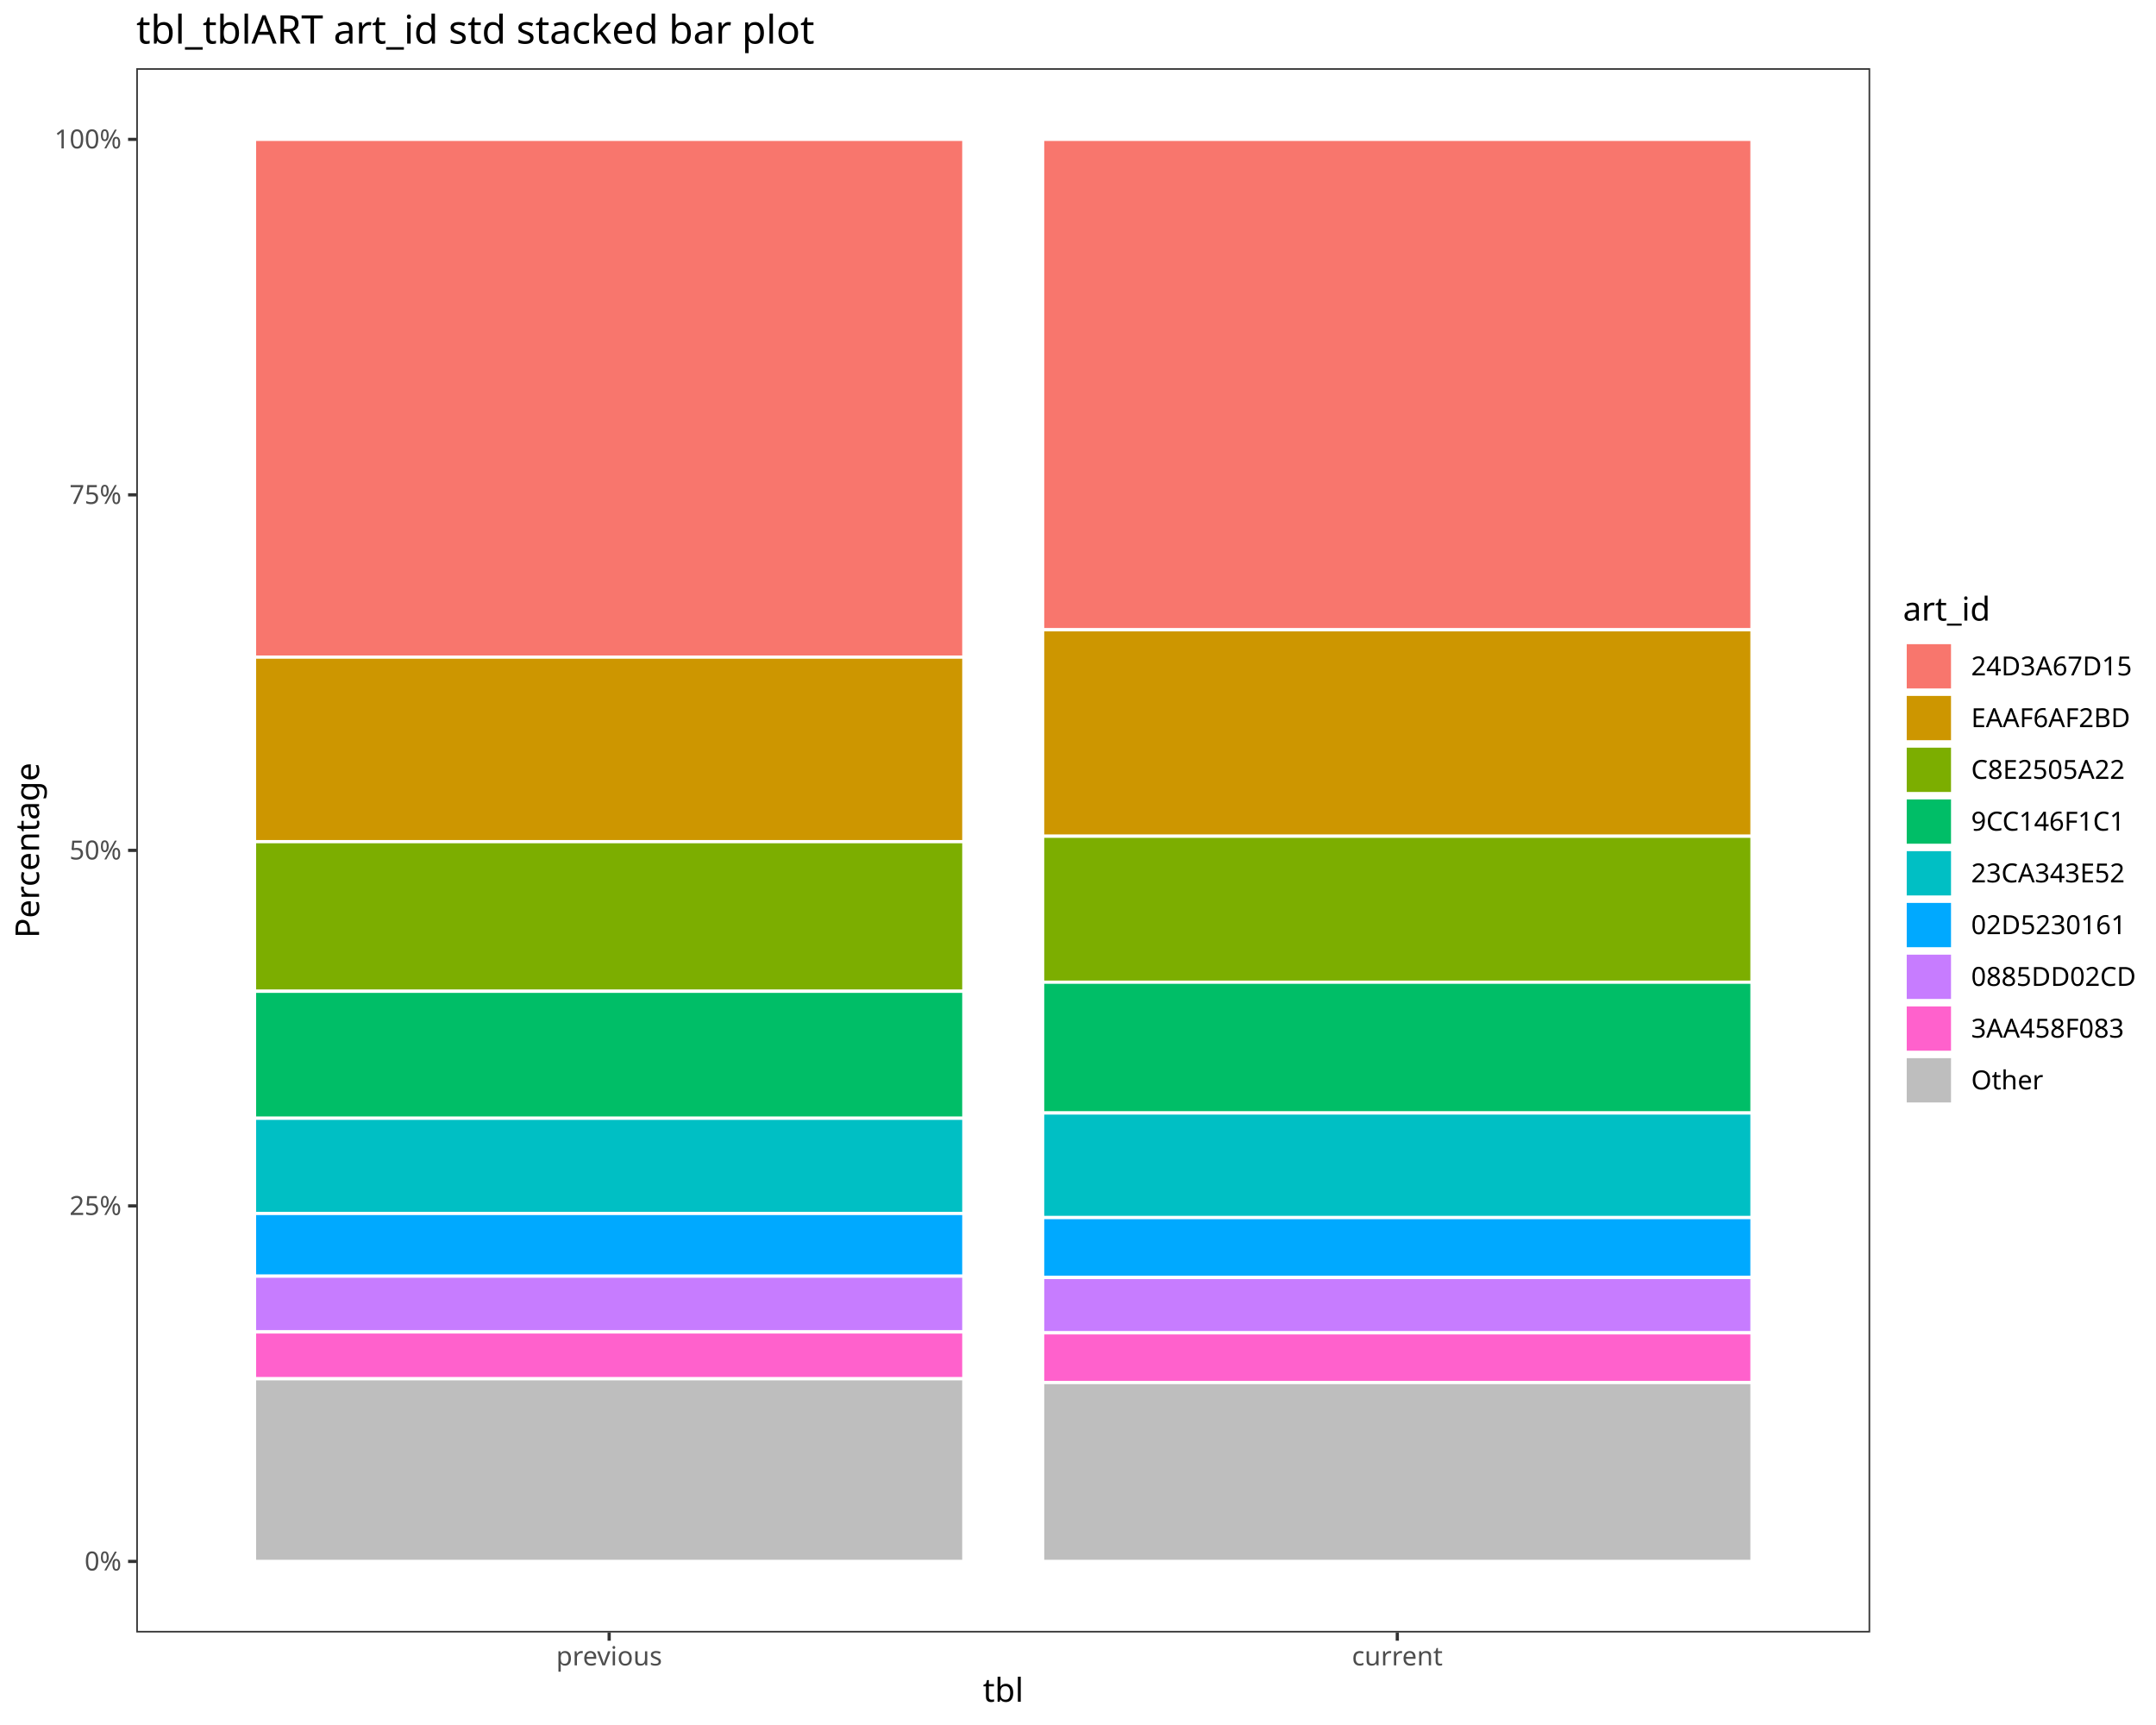
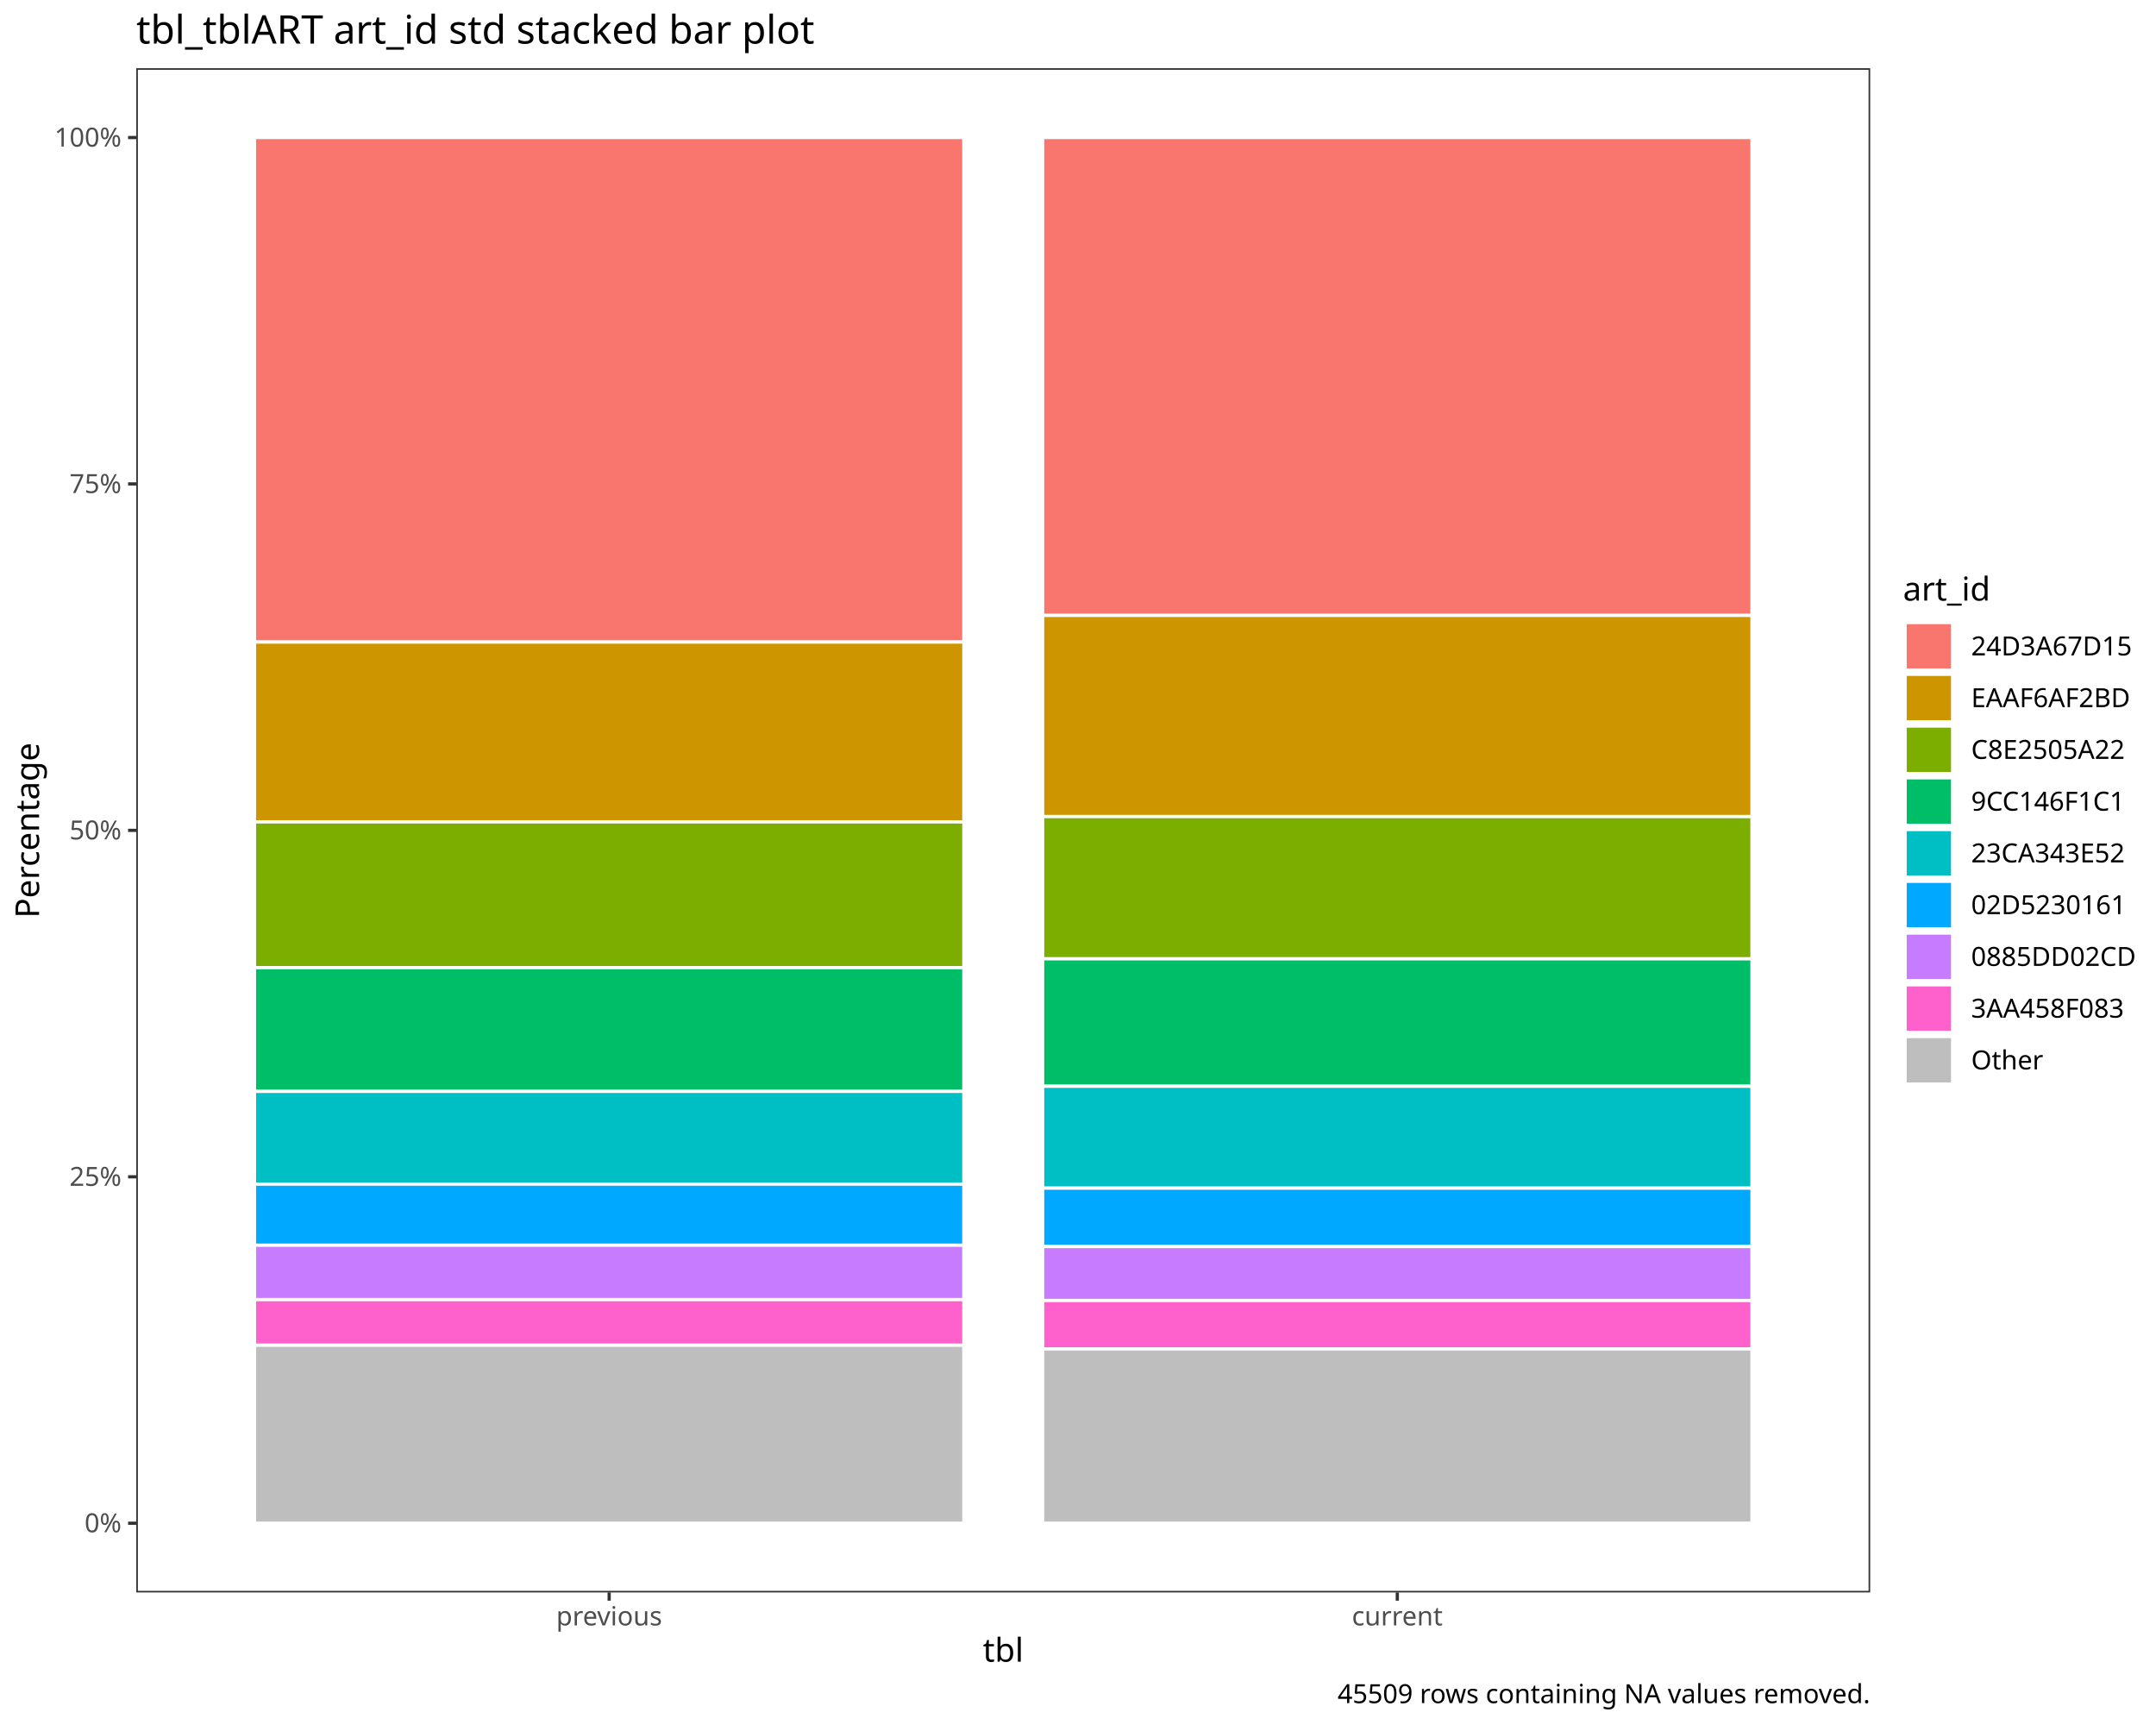
<svg xmlns="http://www.w3.org/2000/svg" class="svglite" data-engine-version="2.0" width="720.00pt" height="576.00pt" viewBox="0 0 720.00 576.00">
  <defs>
    <style type="text/css">
    .svglite line, .svglite polyline, .svglite polygon, .svglite path, .svglite rect, .svglite circle {
      fill: none;
      stroke: #000000;
      stroke-linecap: round;
      stroke-linejoin: round;
      stroke-miterlimit: 10.00;
    }
  </style>
  </defs>
  <rect width="100%" height="100%" style="stroke: none; fill: #FFFFFF;" />
  <defs>
    <clipPath id="cpMC4wMHw3MjAuMDB8MC4wMHw1NzYuMDA=">
      <rect x="0.00" y="0.00" width="720.00" height="576.00" />
    </clipPath>
  </defs>
  <g clip-path="url(#cpMC4wMHw3MjAuMDB8MC4wMHw1NzYuMDA=)">
    <rect x="0.00" y="0.00" width="720.00" height="576.00" style="stroke-width: 1.07; stroke: #FFFFFF; fill: #FFFFFF;" />
  </g>
  <defs>
-     <clipPath id="cpNDUuNTF8NjI0LjU1fDIyLjc4fDU0NS4xMQ==">
-       <rect x="45.51" y="22.78" width="579.04" height="522.33" />
+     <clipPath id="cpNDUuNTF8NjI0LjU1fDIyLjc4fDUzMS43NQ==">
+       <rect x="45.51" y="22.78" width="579.04" height="508.97" />
    </clipPath>
  </defs>
-   <g clip-path="url(#cpNDUuNTF8NjI0LjU1fDIyLjc4fDU0NS4xMQ==)">
-     <rect x="45.51" y="22.78" width="579.04" height="522.33" style="stroke-width: 1.07; stroke: none; fill: #FFFFFF;" />
-     <rect x="84.99" y="46.53" width="236.88" height="172.89" style="stroke-width: 1.07; stroke: #FFFFFF; stroke-linecap: butt; stroke-linejoin: miter; fill: #F8766D;" />
-     <rect x="84.99" y="219.42" width="236.88" height="61.62" style="stroke-width: 1.07; stroke: #FFFFFF; stroke-linecap: butt; stroke-linejoin: miter; fill: #CD9600;" />
-     <rect x="84.99" y="281.04" width="236.88" height="49.95" style="stroke-width: 1.07; stroke: #FFFFFF; stroke-linecap: butt; stroke-linejoin: miter; fill: #7CAE00;" />
-     <rect x="84.99" y="331.00" width="236.88" height="42.40" style="stroke-width: 1.07; stroke: #FFFFFF; stroke-linecap: butt; stroke-linejoin: miter; fill: #00BE67;" />
-     <rect x="84.99" y="373.40" width="236.88" height="31.78" style="stroke-width: 1.07; stroke: #FFFFFF; stroke-linecap: butt; stroke-linejoin: miter; fill: #00BFC4;" />
-     <rect x="84.99" y="405.19" width="236.88" height="20.93" style="stroke-width: 1.07; stroke: #FFFFFF; stroke-linecap: butt; stroke-linejoin: miter; fill: #00A9FF;" />
-     <rect x="84.99" y="426.12" width="236.88" height="18.63" style="stroke-width: 1.07; stroke: #FFFFFF; stroke-linecap: butt; stroke-linejoin: miter; fill: #C77CFF;" />
-     <rect x="84.99" y="444.75" width="236.88" height="15.64" style="stroke-width: 1.07; stroke: #FFFFFF; stroke-linecap: butt; stroke-linejoin: miter; fill: #FF61CC;" />
-     <rect x="84.99" y="460.39" width="236.88" height="60.98" style="stroke-width: 1.07; stroke: #FFFFFF; stroke-linecap: butt; stroke-linejoin: miter; fill: #BEBEBE;" />
-     <rect x="348.19" y="46.53" width="236.88" height="163.77" style="stroke-width: 1.07; stroke: #FFFFFF; stroke-linecap: butt; stroke-linejoin: miter; fill: #F8766D;" />
-     <rect x="348.19" y="210.29" width="236.88" height="68.93" style="stroke-width: 1.07; stroke: #FFFFFF; stroke-linecap: butt; stroke-linejoin: miter; fill: #CD9600;" />
-     <rect x="348.19" y="279.23" width="236.88" height="48.75" style="stroke-width: 1.07; stroke: #FFFFFF; stroke-linecap: butt; stroke-linejoin: miter; fill: #7CAE00;" />
-     <rect x="348.19" y="327.97" width="236.88" height="43.67" style="stroke-width: 1.07; stroke: #FFFFFF; stroke-linecap: butt; stroke-linejoin: miter; fill: #00BE67;" />
-     <rect x="348.19" y="371.64" width="236.88" height="34.92" style="stroke-width: 1.07; stroke: #FFFFFF; stroke-linecap: butt; stroke-linejoin: miter; fill: #00BFC4;" />
-     <rect x="348.19" y="406.56" width="236.88" height="20.01" style="stroke-width: 1.07; stroke: #FFFFFF; stroke-linecap: butt; stroke-linejoin: miter; fill: #00A9FF;" />
-     <rect x="348.19" y="426.57" width="236.88" height="18.48" style="stroke-width: 1.07; stroke: #FFFFFF; stroke-linecap: butt; stroke-linejoin: miter; fill: #C77CFF;" />
-     <rect x="348.19" y="445.05" width="236.88" height="16.60" style="stroke-width: 1.07; stroke: #FFFFFF; stroke-linecap: butt; stroke-linejoin: miter; fill: #FF61CC;" />
-     <rect x="348.19" y="461.65" width="236.88" height="59.72" style="stroke-width: 1.07; stroke: #FFFFFF; stroke-linecap: butt; stroke-linejoin: miter; fill: #BEBEBE;" />
-     <rect x="45.51" y="22.78" width="579.04" height="522.33" style="stroke-width: 1.07; stroke: #333333;" />
+   <g clip-path="url(#cpNDUuNTF8NjI0LjU1fDIyLjc4fDUzMS43NQ==)">
+     <rect x="45.51" y="22.78" width="579.04" height="508.97" style="stroke-width: 1.07; stroke: none; fill: #FFFFFF;" />
+     <rect x="84.99" y="45.92" width="236.88" height="168.47" style="stroke-width: 1.07; stroke: #FFFFFF; stroke-linecap: butt; stroke-linejoin: miter; fill: #F8766D;" />
+     <rect x="84.99" y="214.39" width="236.88" height="60.05" style="stroke-width: 1.07; stroke: #FFFFFF; stroke-linecap: butt; stroke-linejoin: miter; fill: #CD9600;" />
+     <rect x="84.99" y="274.44" width="236.88" height="48.68" style="stroke-width: 1.07; stroke: #FFFFFF; stroke-linecap: butt; stroke-linejoin: miter; fill: #7CAE00;" />
+     <rect x="84.99" y="323.11" width="236.88" height="41.32" style="stroke-width: 1.07; stroke: #FFFFFF; stroke-linecap: butt; stroke-linejoin: miter; fill: #00BE67;" />
+     <rect x="84.99" y="364.43" width="236.88" height="30.97" style="stroke-width: 1.07; stroke: #FFFFFF; stroke-linecap: butt; stroke-linejoin: miter; fill: #00BFC4;" />
+     <rect x="84.99" y="395.40" width="236.88" height="20.40" style="stroke-width: 1.07; stroke: #FFFFFF; stroke-linecap: butt; stroke-linejoin: miter; fill: #00A9FF;" />
+     <rect x="84.99" y="415.80" width="236.88" height="18.15" style="stroke-width: 1.07; stroke: #FFFFFF; stroke-linecap: butt; stroke-linejoin: miter; fill: #C77CFF;" />
+     <rect x="84.99" y="433.96" width="236.88" height="15.24" style="stroke-width: 1.07; stroke: #FFFFFF; stroke-linecap: butt; stroke-linejoin: miter; fill: #FF61CC;" />
+     <rect x="84.99" y="449.19" width="236.88" height="59.42" style="stroke-width: 1.07; stroke: #FFFFFF; stroke-linecap: butt; stroke-linejoin: miter; fill: #BEBEBE;" />
+     <rect x="348.19" y="45.92" width="236.88" height="159.58" style="stroke-width: 1.07; stroke: #FFFFFF; stroke-linecap: butt; stroke-linejoin: miter; fill: #F8766D;" />
+     <rect x="348.19" y="205.49" width="236.88" height="67.17" style="stroke-width: 1.07; stroke: #FFFFFF; stroke-linecap: butt; stroke-linejoin: miter; fill: #CD9600;" />
+     <rect x="348.19" y="272.67" width="236.88" height="47.50" style="stroke-width: 1.07; stroke: #FFFFFF; stroke-linecap: butt; stroke-linejoin: miter; fill: #7CAE00;" />
+     <rect x="348.19" y="320.16" width="236.88" height="42.55" style="stroke-width: 1.07; stroke: #FFFFFF; stroke-linecap: butt; stroke-linejoin: miter; fill: #00BE67;" />
+     <rect x="348.19" y="362.72" width="236.88" height="34.02" style="stroke-width: 1.07; stroke: #FFFFFF; stroke-linecap: butt; stroke-linejoin: miter; fill: #00BFC4;" />
+     <rect x="348.19" y="396.74" width="236.88" height="19.50" style="stroke-width: 1.07; stroke: #FFFFFF; stroke-linecap: butt; stroke-linejoin: miter; fill: #00A9FF;" />
+     <rect x="348.19" y="416.24" width="236.88" height="18.01" style="stroke-width: 1.07; stroke: #FFFFFF; stroke-linecap: butt; stroke-linejoin: miter; fill: #C77CFF;" />
+     <rect x="348.19" y="434.25" width="236.88" height="16.17" style="stroke-width: 1.07; stroke: #FFFFFF; stroke-linecap: butt; stroke-linejoin: miter; fill: #FF61CC;" />
+     <rect x="348.19" y="450.42" width="236.88" height="58.19" style="stroke-width: 1.07; stroke: #FFFFFF; stroke-linecap: butt; stroke-linejoin: miter; fill: #BEBEBE;" />
+     <rect x="45.51" y="22.78" width="579.04" height="508.97" style="stroke-width: 1.07; stroke: #333333;" />
  </g>
  <g clip-path="url(#cpMC4wMHw3MjAuMDB8MC4wMHw1NzYuMDA=)">
-     <text x="40.58" y="524.40" text-anchor="end" style="font-size: 8.80px; fill: #4D4D4D; font-family: sans;" textLength="12.72px" lengthAdjust="spacingAndGlyphs">0%</text>
-     <text x="40.58" y="405.69" text-anchor="end" style="font-size: 8.80px; fill: #4D4D4D; font-family: sans;" textLength="17.61px" lengthAdjust="spacingAndGlyphs">25%</text>
-     <text x="40.58" y="286.98" text-anchor="end" style="font-size: 8.80px; fill: #4D4D4D; font-family: sans;" textLength="17.61px" lengthAdjust="spacingAndGlyphs">50%</text>
-     <text x="40.58" y="168.26" text-anchor="end" style="font-size: 8.80px; fill: #4D4D4D; font-family: sans;" textLength="17.61px" lengthAdjust="spacingAndGlyphs">75%</text>
-     <text x="40.58" y="49.55" text-anchor="end" style="font-size: 8.80px; fill: #4D4D4D; font-family: sans;" textLength="22.51px" lengthAdjust="spacingAndGlyphs">100%</text>
-     <polyline points="42.77,521.37 45.51,521.37 " style="stroke-width: 1.07; stroke: #333333; stroke-linecap: butt;" />
-     <polyline points="42.77,402.66 45.51,402.66 " style="stroke-width: 1.07; stroke: #333333; stroke-linecap: butt;" />
-     <polyline points="42.77,283.95 45.51,283.95 " style="stroke-width: 1.07; stroke: #333333; stroke-linecap: butt;" />
-     <polyline points="42.77,165.24 45.51,165.24 " style="stroke-width: 1.07; stroke: #333333; stroke-linecap: butt;" />
-     <polyline points="42.77,46.53 45.51,46.53 " style="stroke-width: 1.07; stroke: #333333; stroke-linecap: butt;" />
-     <polyline points="203.43,547.85 203.43,545.11 " style="stroke-width: 1.07; stroke: #333333; stroke-linecap: butt;" />
-     <polyline points="466.63,547.85 466.63,545.11 " style="stroke-width: 1.07; stroke: #333333; stroke-linecap: butt;" />
-     <text x="203.43" y="556.10" text-anchor="middle" style="font-size: 8.80px; fill: #4D4D4D; font-family: sans;" textLength="33.27px" lengthAdjust="spacingAndGlyphs">previous</text>
-     <text x="466.63" y="556.10" text-anchor="middle" style="font-size: 8.80px; fill: #4D4D4D; font-family: sans;" textLength="27.39px" lengthAdjust="spacingAndGlyphs">current</text>
-     <text x="335.03" y="568.24" text-anchor="middle" style="font-size: 11.00px; font-family: sans;" textLength="11.62px" lengthAdjust="spacingAndGlyphs">tbl</text>
-     <text transform="translate(13.05,283.95) rotate(-90)" text-anchor="middle" style="font-size: 11.00px; font-family: sans;" textLength="56.27px" lengthAdjust="spacingAndGlyphs">Percentage</text>
-     <rect x="635.51" y="198.52" width="79.01" height="170.85" style="stroke-width: 1.07; stroke: none; fill: #FFFFFF;" />
-     <text x="635.51" y="207.23" style="font-size: 11.00px; font-family: sans;" textLength="27.52px" lengthAdjust="spacingAndGlyphs">art_id</text>
-     <rect x="635.51" y="213.85" width="17.28" height="17.28" style="stroke-width: 1.07; stroke: none; fill: #FFFFFF;" />
-     <rect x="636.22" y="214.56" width="15.86" height="15.86" style="stroke-width: 1.07; stroke: #FFFFFF; stroke-linecap: butt; stroke-linejoin: miter; fill: #F8766D;" />
-     <rect x="635.51" y="231.13" width="17.28" height="17.28" style="stroke-width: 1.07; stroke: none; fill: #FFFFFF;" />
-     <rect x="636.22" y="231.84" width="15.86" height="15.86" style="stroke-width: 1.07; stroke: #FFFFFF; stroke-linecap: butt; stroke-linejoin: miter; fill: #CD9600;" />
-     <rect x="635.51" y="248.41" width="17.28" height="17.28" style="stroke-width: 1.07; stroke: none; fill: #FFFFFF;" />
-     <rect x="636.22" y="249.12" width="15.86" height="15.86" style="stroke-width: 1.07; stroke: #FFFFFF; stroke-linecap: butt; stroke-linejoin: miter; fill: #7CAE00;" />
-     <rect x="635.51" y="265.69" width="17.28" height="17.28" style="stroke-width: 1.07; stroke: none; fill: #FFFFFF;" />
-     <rect x="636.22" y="266.40" width="15.86" height="15.86" style="stroke-width: 1.07; stroke: #FFFFFF; stroke-linecap: butt; stroke-linejoin: miter; fill: #00BE67;" />
-     <rect x="635.51" y="282.97" width="17.28" height="17.28" style="stroke-width: 1.07; stroke: none; fill: #FFFFFF;" />
-     <rect x="636.22" y="283.68" width="15.86" height="15.86" style="stroke-width: 1.07; stroke: #FFFFFF; stroke-linecap: butt; stroke-linejoin: miter; fill: #00BFC4;" />
-     <rect x="635.51" y="300.25" width="17.28" height="17.28" style="stroke-width: 1.07; stroke: none; fill: #FFFFFF;" />
-     <rect x="636.22" y="300.96" width="15.86" height="15.86" style="stroke-width: 1.07; stroke: #FFFFFF; stroke-linecap: butt; stroke-linejoin: miter; fill: #00A9FF;" />
-     <rect x="635.51" y="317.53" width="17.28" height="17.28" style="stroke-width: 1.07; stroke: none; fill: #FFFFFF;" />
-     <rect x="636.22" y="318.24" width="15.86" height="15.86" style="stroke-width: 1.07; stroke: #FFFFFF; stroke-linecap: butt; stroke-linejoin: miter; fill: #C77CFF;" />
-     <rect x="635.51" y="334.81" width="17.28" height="17.28" style="stroke-width: 1.07; stroke: none; fill: #FFFFFF;" />
-     <rect x="636.22" y="335.52" width="15.86" height="15.86" style="stroke-width: 1.07; stroke: #FFFFFF; stroke-linecap: butt; stroke-linejoin: miter; fill: #FF61CC;" />
-     <rect x="635.51" y="352.09" width="17.28" height="17.28" style="stroke-width: 1.07; stroke: none; fill: #FFFFFF;" />
-     <rect x="636.22" y="352.80" width="15.86" height="15.86" style="stroke-width: 1.07; stroke: #FFFFFF; stroke-linecap: butt; stroke-linejoin: miter; fill: #BEBEBE;" />
-     <text x="658.27" y="225.52" style="font-size: 8.80px; font-family: sans;" textLength="52.85px" lengthAdjust="spacingAndGlyphs">24D3A67D15</text>
-     <text x="658.27" y="242.80" style="font-size: 8.80px; font-family: sans;" textLength="56.25px" lengthAdjust="spacingAndGlyphs">EAAF6AF2BD</text>
-     <text x="658.27" y="260.08" style="font-size: 8.80px; font-family: sans;" textLength="52.36px" lengthAdjust="spacingAndGlyphs">C8E2505A22</text>
-     <text x="658.27" y="277.36" style="font-size: 8.80px; font-family: sans;" textLength="53.81px" lengthAdjust="spacingAndGlyphs">9CC146F1C1</text>
-     <text x="658.27" y="294.64" style="font-size: 8.80px; font-family: sans;" textLength="52.36px" lengthAdjust="spacingAndGlyphs">23CA343E52</text>
-     <text x="658.27" y="311.92" style="font-size: 8.80px; font-family: sans;" textLength="50.41px" lengthAdjust="spacingAndGlyphs">02D5230161</text>
-     <text x="658.27" y="329.20" style="font-size: 8.80px; font-family: sans;" textLength="54.80px" lengthAdjust="spacingAndGlyphs">0885DD02CD</text>
-     <text x="658.27" y="346.48" style="font-size: 8.80px; font-family: sans;" textLength="51.38px" lengthAdjust="spacingAndGlyphs">3AA458F083</text>
-     <text x="658.27" y="363.76" style="font-size: 8.80px; font-family: sans;" textLength="22.01px" lengthAdjust="spacingAndGlyphs">Other</text>
+     <text x="40.58" y="511.64" text-anchor="end" style="font-size: 8.80px; fill: #4D4D4D; font-family: sans;" textLength="12.72px" lengthAdjust="spacingAndGlyphs">0%</text>
+     <text x="40.58" y="395.97" text-anchor="end" style="font-size: 8.80px; fill: #4D4D4D; font-family: sans;" textLength="17.61px" lengthAdjust="spacingAndGlyphs">25%</text>
+     <text x="40.58" y="280.29" text-anchor="end" style="font-size: 8.80px; fill: #4D4D4D; font-family: sans;" textLength="17.61px" lengthAdjust="spacingAndGlyphs">50%</text>
+     <text x="40.58" y="164.62" text-anchor="end" style="font-size: 8.80px; fill: #4D4D4D; font-family: sans;" textLength="17.61px" lengthAdjust="spacingAndGlyphs">75%</text>
+     <text x="40.58" y="48.95" text-anchor="end" style="font-size: 8.80px; fill: #4D4D4D; font-family: sans;" textLength="22.51px" lengthAdjust="spacingAndGlyphs">100%</text>
+     <polyline points="42.77,508.62 45.51,508.62 " style="stroke-width: 1.07; stroke: #333333; stroke-linecap: butt;" />
+     <polyline points="42.77,392.94 45.51,392.94 " style="stroke-width: 1.07; stroke: #333333; stroke-linecap: butt;" />
+     <polyline points="42.77,277.27 45.51,277.27 " style="stroke-width: 1.07; stroke: #333333; stroke-linecap: butt;" />
+     <polyline points="42.77,161.59 45.51,161.59 " style="stroke-width: 1.07; stroke: #333333; stroke-linecap: butt;" />
+     <polyline points="42.77,45.92 45.51,45.92 " style="stroke-width: 1.07; stroke: #333333; stroke-linecap: butt;" />
+     <polyline points="203.43,534.49 203.43,531.75 " style="stroke-width: 1.07; stroke: #333333; stroke-linecap: butt;" />
+     <polyline points="466.63,534.49 466.63,531.75 " style="stroke-width: 1.07; stroke: #333333; stroke-linecap: butt;" />
+     <text x="203.43" y="542.74" text-anchor="middle" style="font-size: 8.80px; fill: #4D4D4D; font-family: sans;" textLength="33.27px" lengthAdjust="spacingAndGlyphs">previous</text>
+     <text x="466.63" y="542.74" text-anchor="middle" style="font-size: 8.80px; fill: #4D4D4D; font-family: sans;" textLength="27.39px" lengthAdjust="spacingAndGlyphs">current</text>
+     <text x="335.03" y="554.87" text-anchor="middle" style="font-size: 11.00px; font-family: sans;" textLength="11.62px" lengthAdjust="spacingAndGlyphs">tbl</text>
+     <text transform="translate(13.05,277.27) rotate(-90)" text-anchor="middle" style="font-size: 11.00px; font-family: sans;" textLength="56.27px" lengthAdjust="spacingAndGlyphs">Percentage</text>
+     <rect x="635.51" y="191.84" width="79.01" height="170.85" style="stroke-width: 1.07; stroke: none; fill: #FFFFFF;" />
+     <text x="635.51" y="200.55" style="font-size: 11.00px; font-family: sans;" textLength="27.52px" lengthAdjust="spacingAndGlyphs">art_id</text>
+     <rect x="635.51" y="207.17" width="17.28" height="17.28" style="stroke-width: 1.07; stroke: none; fill: #FFFFFF;" />
+     <rect x="636.22" y="207.88" width="15.86" height="15.86" style="stroke-width: 1.07; stroke: #FFFFFF; stroke-linecap: butt; stroke-linejoin: miter; fill: #F8766D;" />
+     <rect x="635.51" y="224.45" width="17.28" height="17.28" style="stroke-width: 1.07; stroke: none; fill: #FFFFFF;" />
+     <rect x="636.22" y="225.16" width="15.86" height="15.86" style="stroke-width: 1.07; stroke: #FFFFFF; stroke-linecap: butt; stroke-linejoin: miter; fill: #CD9600;" />
+     <rect x="635.51" y="241.73" width="17.28" height="17.28" style="stroke-width: 1.07; stroke: none; fill: #FFFFFF;" />
+     <rect x="636.22" y="242.44" width="15.86" height="15.86" style="stroke-width: 1.07; stroke: #FFFFFF; stroke-linecap: butt; stroke-linejoin: miter; fill: #7CAE00;" />
+     <rect x="635.51" y="259.01" width="17.28" height="17.28" style="stroke-width: 1.07; stroke: none; fill: #FFFFFF;" />
+     <rect x="636.22" y="259.72" width="15.86" height="15.86" style="stroke-width: 1.07; stroke: #FFFFFF; stroke-linecap: butt; stroke-linejoin: miter; fill: #00BE67;" />
+     <rect x="635.51" y="276.29" width="17.28" height="17.28" style="stroke-width: 1.07; stroke: none; fill: #FFFFFF;" />
+     <rect x="636.22" y="277.00" width="15.86" height="15.86" style="stroke-width: 1.07; stroke: #FFFFFF; stroke-linecap: butt; stroke-linejoin: miter; fill: #00BFC4;" />
+     <rect x="635.51" y="293.57" width="17.28" height="17.28" style="stroke-width: 1.07; stroke: none; fill: #FFFFFF;" />
+     <rect x="636.22" y="294.28" width="15.86" height="15.86" style="stroke-width: 1.07; stroke: #FFFFFF; stroke-linecap: butt; stroke-linejoin: miter; fill: #00A9FF;" />
+     <rect x="635.51" y="310.85" width="17.28" height="17.28" style="stroke-width: 1.07; stroke: none; fill: #FFFFFF;" />
+     <rect x="636.22" y="311.56" width="15.86" height="15.86" style="stroke-width: 1.07; stroke: #FFFFFF; stroke-linecap: butt; stroke-linejoin: miter; fill: #C77CFF;" />
+     <rect x="635.51" y="328.13" width="17.28" height="17.28" style="stroke-width: 1.07; stroke: none; fill: #FFFFFF;" />
+     <rect x="636.22" y="328.84" width="15.86" height="15.86" style="stroke-width: 1.07; stroke: #FFFFFF; stroke-linecap: butt; stroke-linejoin: miter; fill: #FF61CC;" />
+     <rect x="635.51" y="345.41" width="17.28" height="17.28" style="stroke-width: 1.07; stroke: none; fill: #FFFFFF;" />
+     <rect x="636.22" y="346.12" width="15.86" height="15.86" style="stroke-width: 1.07; stroke: #FFFFFF; stroke-linecap: butt; stroke-linejoin: miter; fill: #BEBEBE;" />
+     <text x="658.27" y="218.84" style="font-size: 8.80px; font-family: sans;" textLength="52.85px" lengthAdjust="spacingAndGlyphs">24D3A67D15</text>
+     <text x="658.27" y="236.12" style="font-size: 8.80px; font-family: sans;" textLength="56.25px" lengthAdjust="spacingAndGlyphs">EAAF6AF2BD</text>
+     <text x="658.27" y="253.40" style="font-size: 8.80px; font-family: sans;" textLength="52.36px" lengthAdjust="spacingAndGlyphs">C8E2505A22</text>
+     <text x="658.27" y="270.68" style="font-size: 8.80px; font-family: sans;" textLength="53.81px" lengthAdjust="spacingAndGlyphs">9CC146F1C1</text>
+     <text x="658.27" y="287.96" style="font-size: 8.80px; font-family: sans;" textLength="52.36px" lengthAdjust="spacingAndGlyphs">23CA343E52</text>
+     <text x="658.27" y="305.24" style="font-size: 8.80px; font-family: sans;" textLength="50.41px" lengthAdjust="spacingAndGlyphs">02D5230161</text>
+     <text x="658.27" y="322.52" style="font-size: 8.80px; font-family: sans;" textLength="54.80px" lengthAdjust="spacingAndGlyphs">0885DD02CD</text>
+     <text x="658.27" y="339.80" style="font-size: 8.80px; font-family: sans;" textLength="51.38px" lengthAdjust="spacingAndGlyphs">3AA458F083</text>
+     <text x="658.27" y="357.08" style="font-size: 8.80px; font-family: sans;" textLength="22.01px" lengthAdjust="spacingAndGlyphs">Other</text>
    <text x="45.51" y="14.56" style="font-size: 13.20px; font-family: sans;" textLength="216.46px" lengthAdjust="spacingAndGlyphs">tbl_tblART art_id std stacked bar plot</text>
+     <text x="624.55" y="568.69" text-anchor="end" style="font-size: 8.80px; font-family: sans;" textLength="169.77px" lengthAdjust="spacingAndGlyphs">45509 rows containing NA values removed.</text>
  </g>
</svg>
